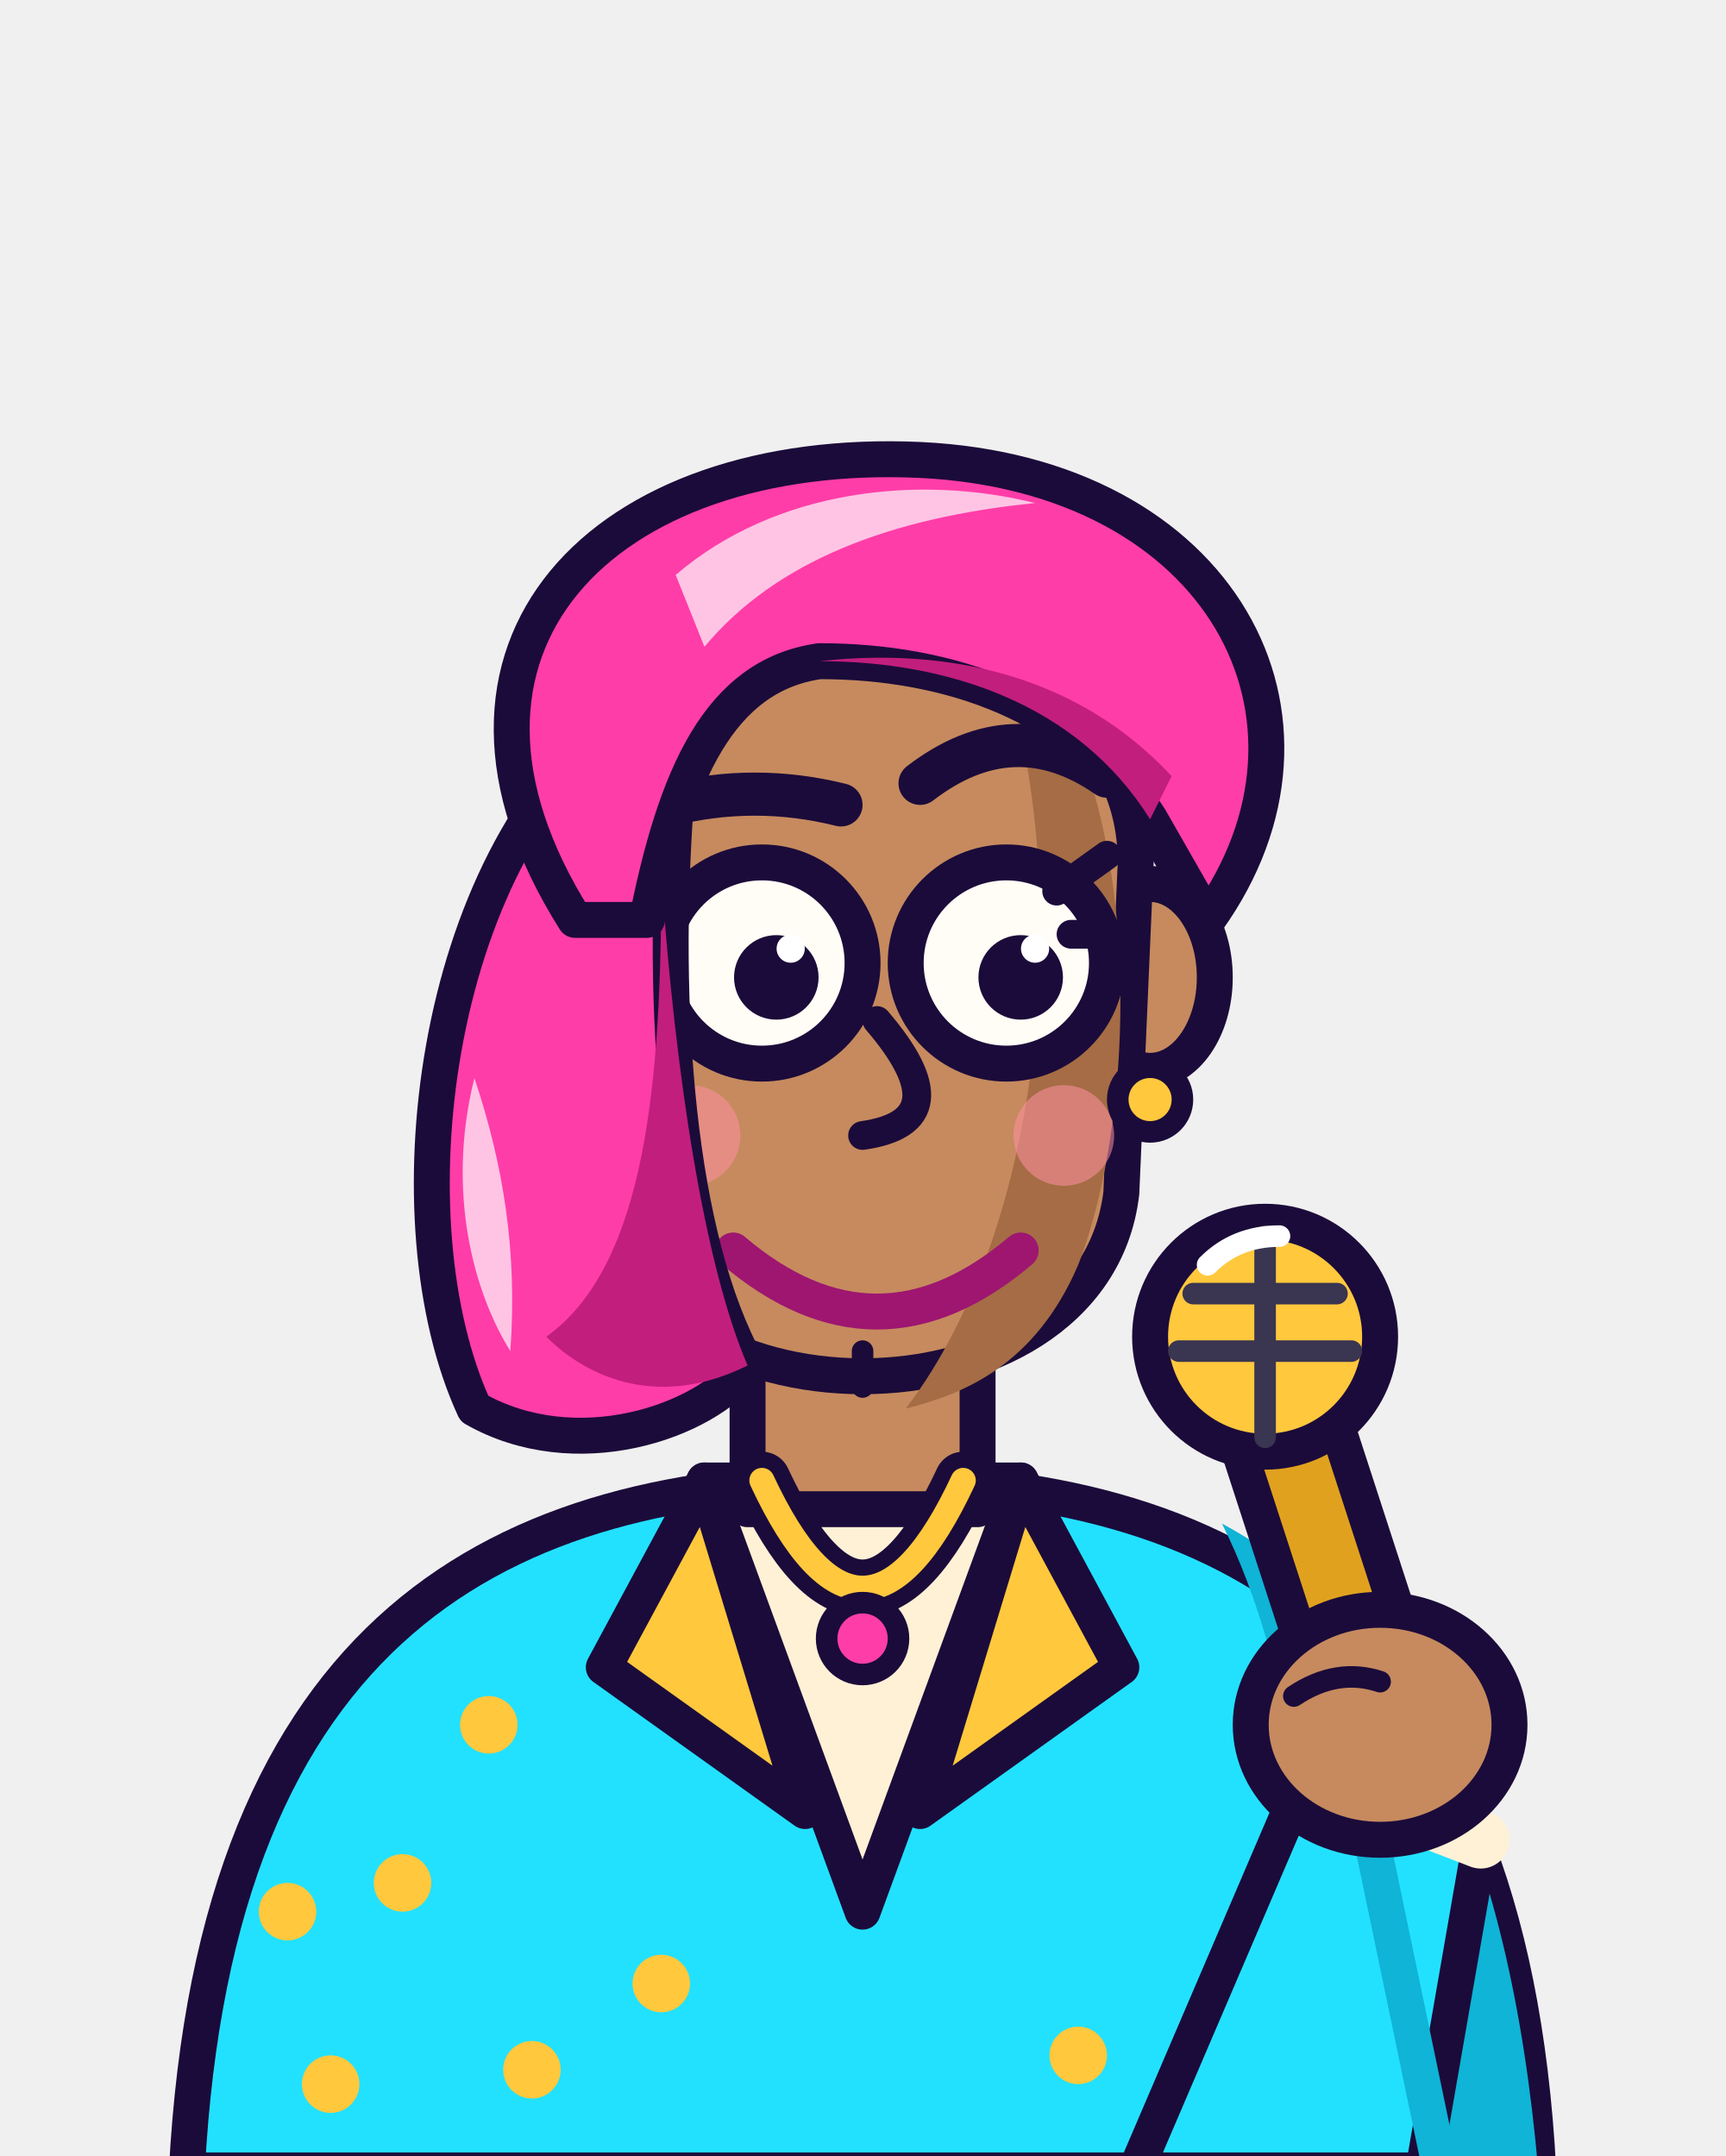
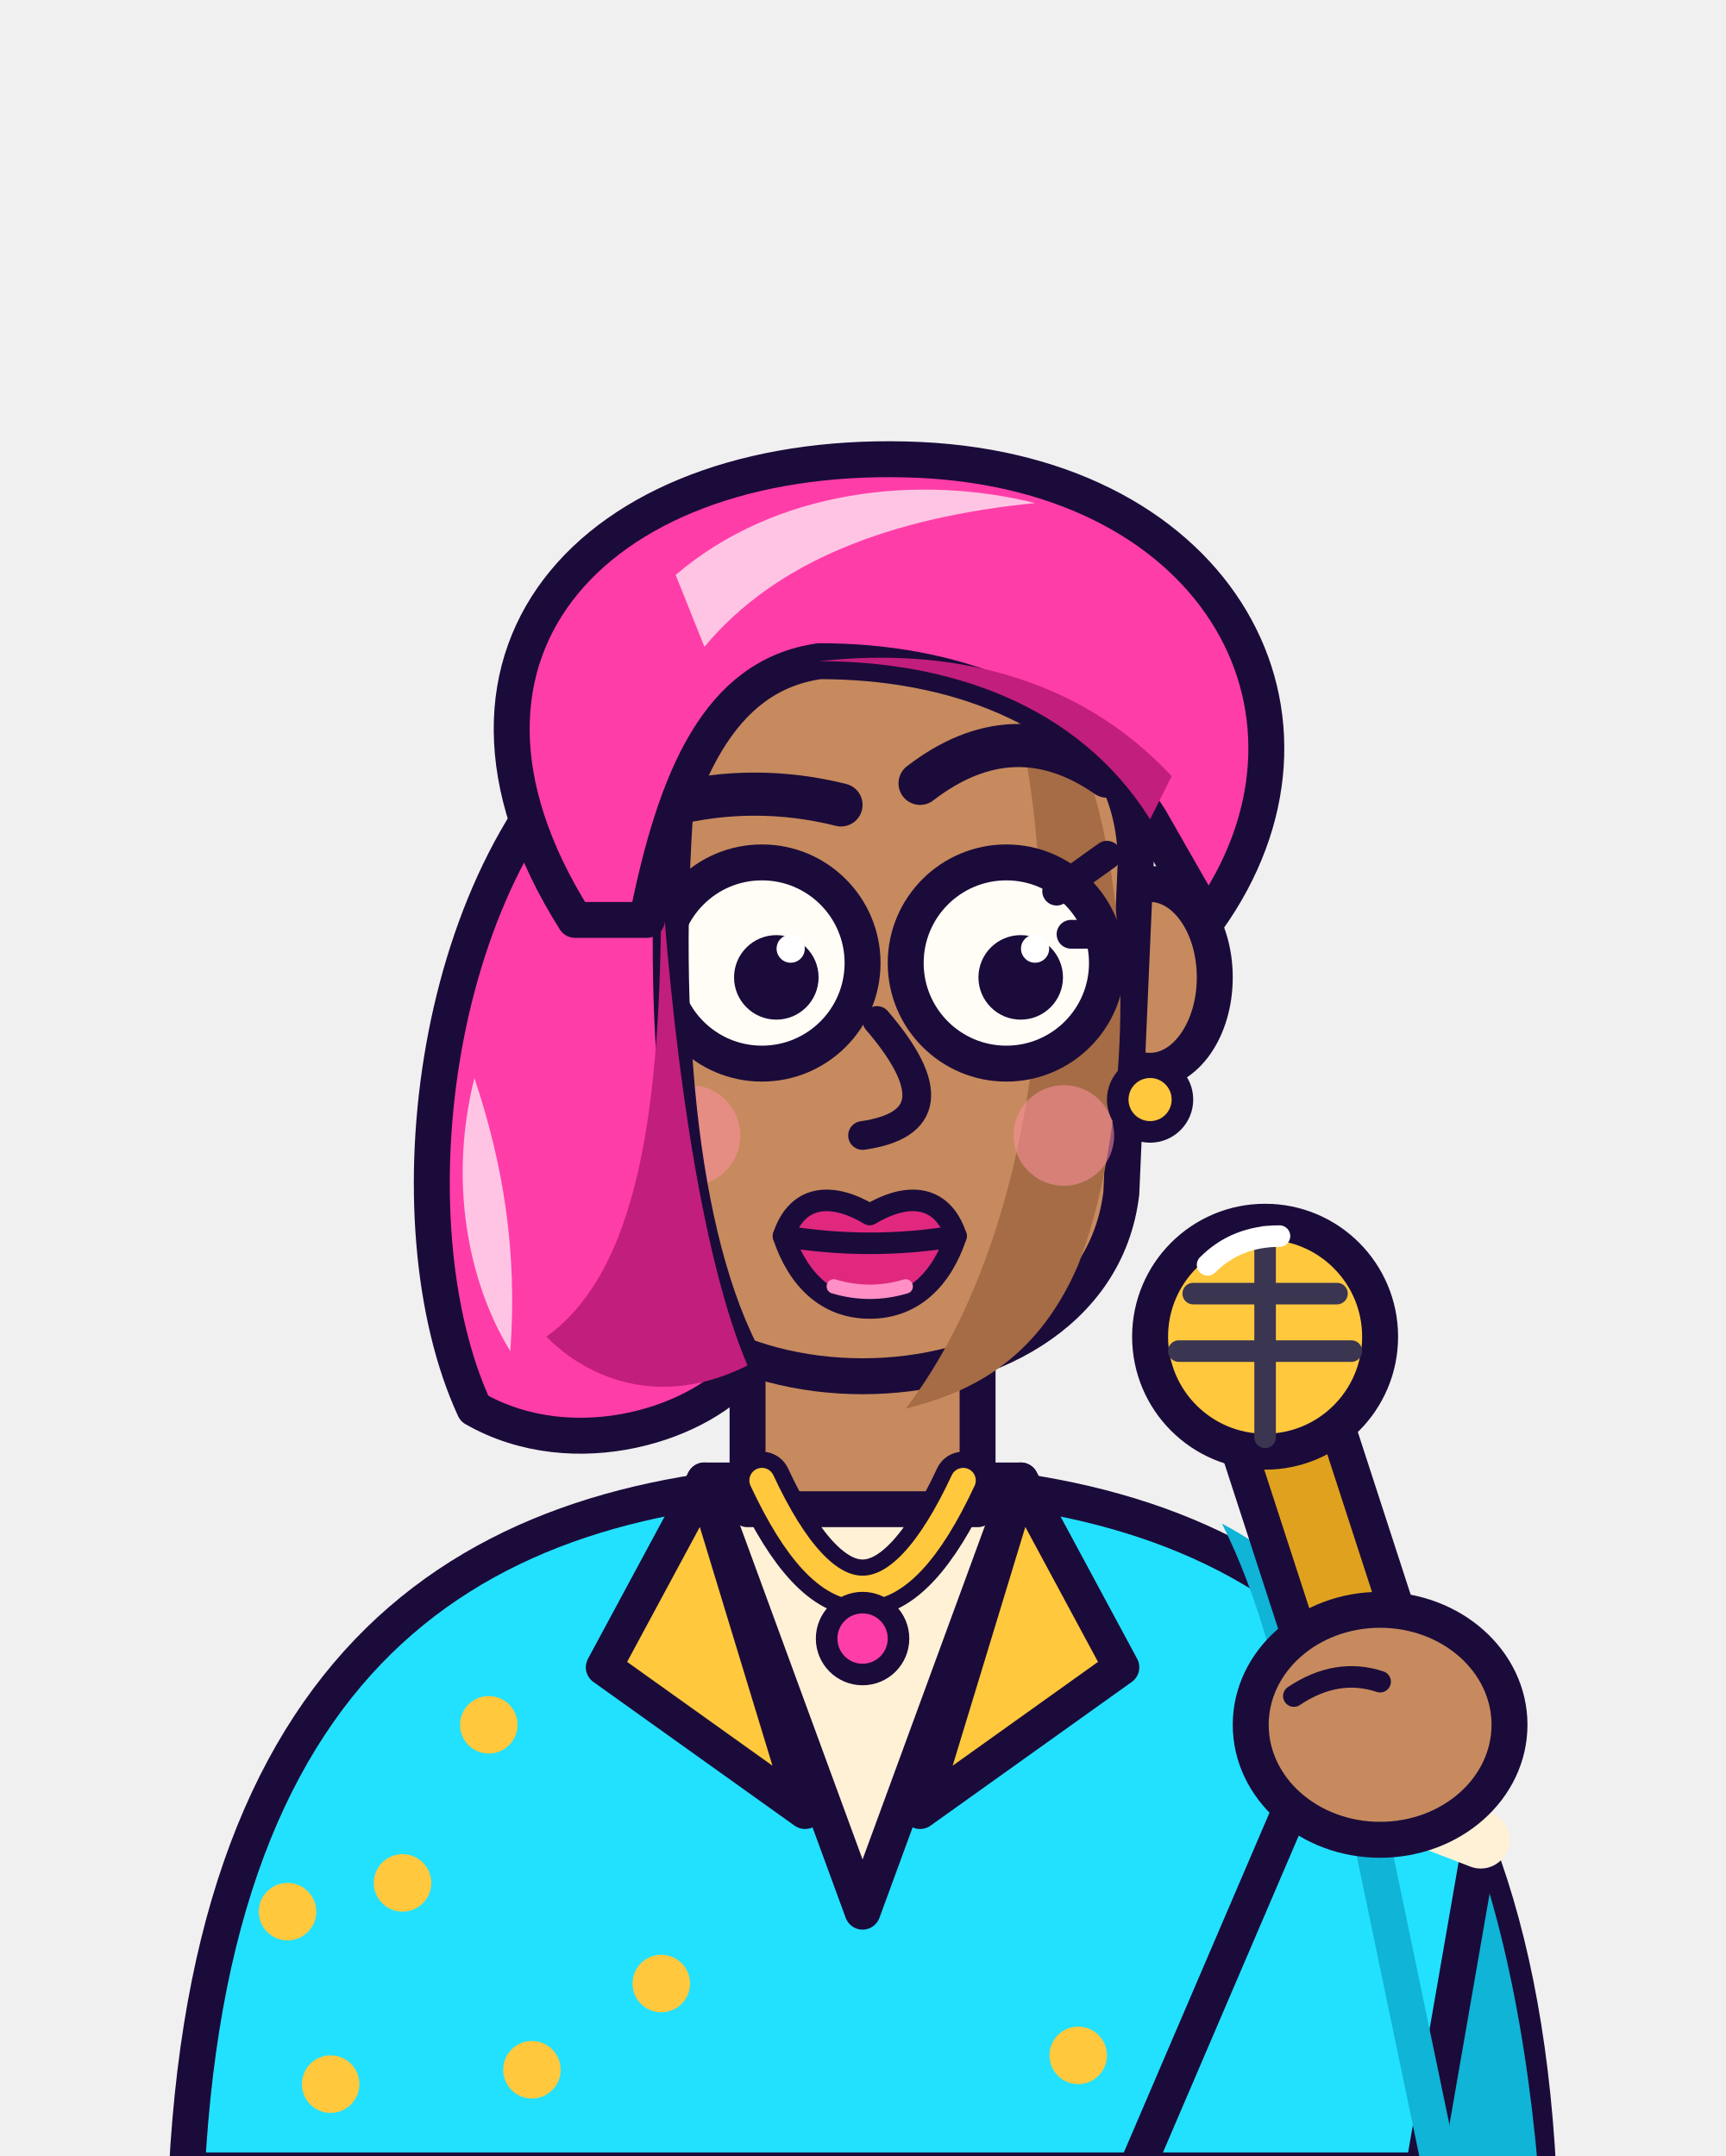
<svg xmlns="http://www.w3.org/2000/svg" viewBox="0 0 240 300" width="480" height="600" overflow="visible">
  <g stroke="#1B0B3A" stroke-width="5" stroke-linejoin="round" stroke-linecap="round">
    <path d="M26 302 C30 226 70 206 120 206 C170 206 210 226 214 302 Z" fill="#22E1FF" />
    <path d="M170 212 C196 226 210 256 214 302 L184 302 C184 262 180 232 170 212 Z" fill="#0FB4D6" stroke="none" />
    <circle r="4" fill="#FFC83D" stroke="none" cx="56" cy="262" />
    <circle r="4" fill="#FFC83D" stroke="none" cx="74" cy="288" />
    <circle r="4" fill="#FFC83D" stroke="none" cx="46" cy="290" />
    <circle r="4" fill="#FFC83D" stroke="none" cx="68" cy="240" />
    <circle r="4" fill="#FFC83D" stroke="none" cx="176" cy="238" />
    <circle r="4" fill="#FFC83D" stroke="none" cx="92" cy="276" />
    <circle r="4" fill="#FFC83D" stroke="none" cx="150" cy="286" />
    <circle r="4" fill="#FFC83D" stroke="none" cx="190" cy="280" />
    <circle r="4" fill="#FFC83D" stroke="none" cx="40" cy="266" />
    <path d="M98 206 L120 266 L142 206 Z" fill="#FFF1D6" />
    <path d="M98 206 L112 252 L84 232 Z M142 206 L128 252 L156 232 Z" fill="#FFC83D" />
    <rect x="104" y="180" width="32" height="30" rx="0" fill="#C68A5E" />
    <path d="M106 186 Q120 196 134 186 L134 183 L106 183 Z" fill="#A56C45" stroke="none" />
    <path d="M106 206 Q120 236 134 206" fill="none" stroke-width="8" />
    <path d="M106 206 Q120 236 134 206" fill="none" stroke="#FFC83D" stroke-width="3.5" />
    <circle cx="120" cy="228" r="5" fill="#FF3DA8" stroke-width="3" />
  </g>
  <g stroke="#1B0B3A" stroke-width="5" stroke-linejoin="round" stroke-linecap="round">
    <ellipse cx="80" cy="136" rx="9" ry="13" fill="#C68A5E" />
    <ellipse cx="160" cy="136" rx="9" ry="13" fill="#C68A5E" />
    <path d="M82 120 C82 80 158 80 158 120 L156 166 C152 200 88 200 84 166 Z" fill="#C68A5E" />
    <path d="M138 88 C158 100 160 150 150 176 C144 190 134 194 126 196 C146 170 150 120 138 88 Z" fill="#A56C45" stroke="none" />
-     <path d="M120 188 l0 5" fill="none" stroke-width="3" />
    <path d="M122 142 Q134 156 120 158" fill="none" stroke-width="4" />
    <circle cx="96" cy="158" r="7" fill="#FF8FA3" stroke="none" opacity=".55" />
    <circle cx="148" cy="158" r="7" fill="#FF8FA3" stroke="none" opacity=".55" />
  </g>
  <g stroke="#1B0B3A" stroke-width="5" stroke-linejoin="round" stroke-linecap="round">
    <circle cx="106" cy="134" r="14" fill="#FFFDF5" />
    <circle cx="108" cy="136" r="5.88" fill="#1B0B3A" stroke="none" />
    <circle cx="110" cy="132" r="1.96" fill="#FFFFFF" stroke="none" />
    <circle cx="140" cy="134" r="14" fill="#FFFDF5" />
    <circle cx="142" cy="136" r="5.88" fill="#1B0B3A" stroke="none" />
    <circle cx="144" cy="132" r="1.96" fill="#FFFFFF" stroke="none" />
    <path d="M93 124 L86 119 M91 130 L84 130 M147 124 L154 119 M149 130 L156 130" fill="none" stroke-width="4" />
  </g>
  <g stroke="#1B0B3A" stroke-width="5" stroke-linejoin="round" stroke-linecap="round">
    <path d="M93 112 Q105 109 117 112" fill="none" stroke="#1B0B3A" stroke-width="6" />
    <path d="M154 108 Q141 99 128 109" fill="none" stroke="#1B0B3A" stroke-width="6" />
  </g>
-   <g stroke="#9E1670" stroke-width="5" stroke-linejoin="round" stroke-linecap="round">
-     <path d="M102 174 Q122 191 142 174" fill="none" />
+   <g stroke="#1B0B3A" stroke-width="3" stroke-linejoin="round" stroke-linecap="round">
+     <path d="M109 172 C111 166 116 166 121 169 C126 166 131 166 133 172 C127 174 115 174 109 172 Z" fill="#E0287F" />
+     <path d="M109 172 C111 178 115 182 121 182 C127 182 131 178 133 172 Q121 174 109 172 Z" fill="#E0287F" />
+     <path d="M116 179 Q121 180.5 126 179" fill="none" stroke="#FF8FC4" stroke-width="2" />
  </g>
  <g stroke="#1B0B3A" stroke-width="5" stroke-linejoin="round" stroke-linecap="round">
    <circle cx="160" cy="153" r="4.5" fill="#FFC83D" stroke-width="3" />
  </g>
  <g stroke="#1B0B3A" stroke-width="5" stroke-linejoin="round" stroke-linecap="round">
    <path d="M86 100 C60 120 54 170 66 196 C80 204 98 198 104 190 C94 172 92 140 94 112 Z" fill="#FF3DA8" />
    <path d="M92 122 C94 150 98 176 104 190 C92 196 82 192 76 186 C90 176 92 150 92 122 Z" fill="#C21E7E" stroke="none" />
    <path d="M80 128 C56 90 84 62 128 64 C170 66 188 100 168 128 L160 114 C150 98 132 92 114 92 C100 94 94 108 90 128 Z" fill="#FF3DA8" />
    <path d="M160 114 C150 98 132 92 114 92 C132 90 150 94 163 108 Z" fill="#C21E7E" stroke="none" />
    <path d="M94 80 C108 68 128 66 144 70 C124 72 108 78 98 90 Z" fill="#FFC4E4" stroke="none" />
    <path d="M66 150 C62 166 66 180 71 188 C72 174 70 162 66 150 Z" fill="#FFC4E4" stroke="none" />
  </g>
  <g stroke="#1B0B3A" stroke-width="5" stroke-linejoin="round" stroke-linecap="round">
    <path d="M158 302 L182 246 L206 256 L198 302 Z" fill="#22E1FF" />
    <path d="M190 252 L200 300" fill="none" stroke="#0FB4D6" stroke-width="5" />
    <path d="M180 246 L206 256" fill="none" stroke="#FFF1D6" stroke-width="8" />
    <rect x="178" y="188" width="14" height="60" rx="5" fill="#E0A21E" transform="rotate(-18 185 218)" />
    <circle cx="176" cy="186" r="16" fill="#FFC83D" />
    <path d="M166 180 L186 180 M164 188 L188 188 M176 172 L176 200" fill="none" stroke="#3A3550" stroke-width="3" />
    <path d="M168 176 Q172 172 178 172" fill="none" stroke="#FFFFFF" stroke-width="3" />
    <ellipse cx="192" cy="240" rx="18" ry="16" fill="#C68A5E" />
    <path d="M180 236 Q186 232 192 234" fill="none" stroke-width="3" />
  </g>
</svg>
